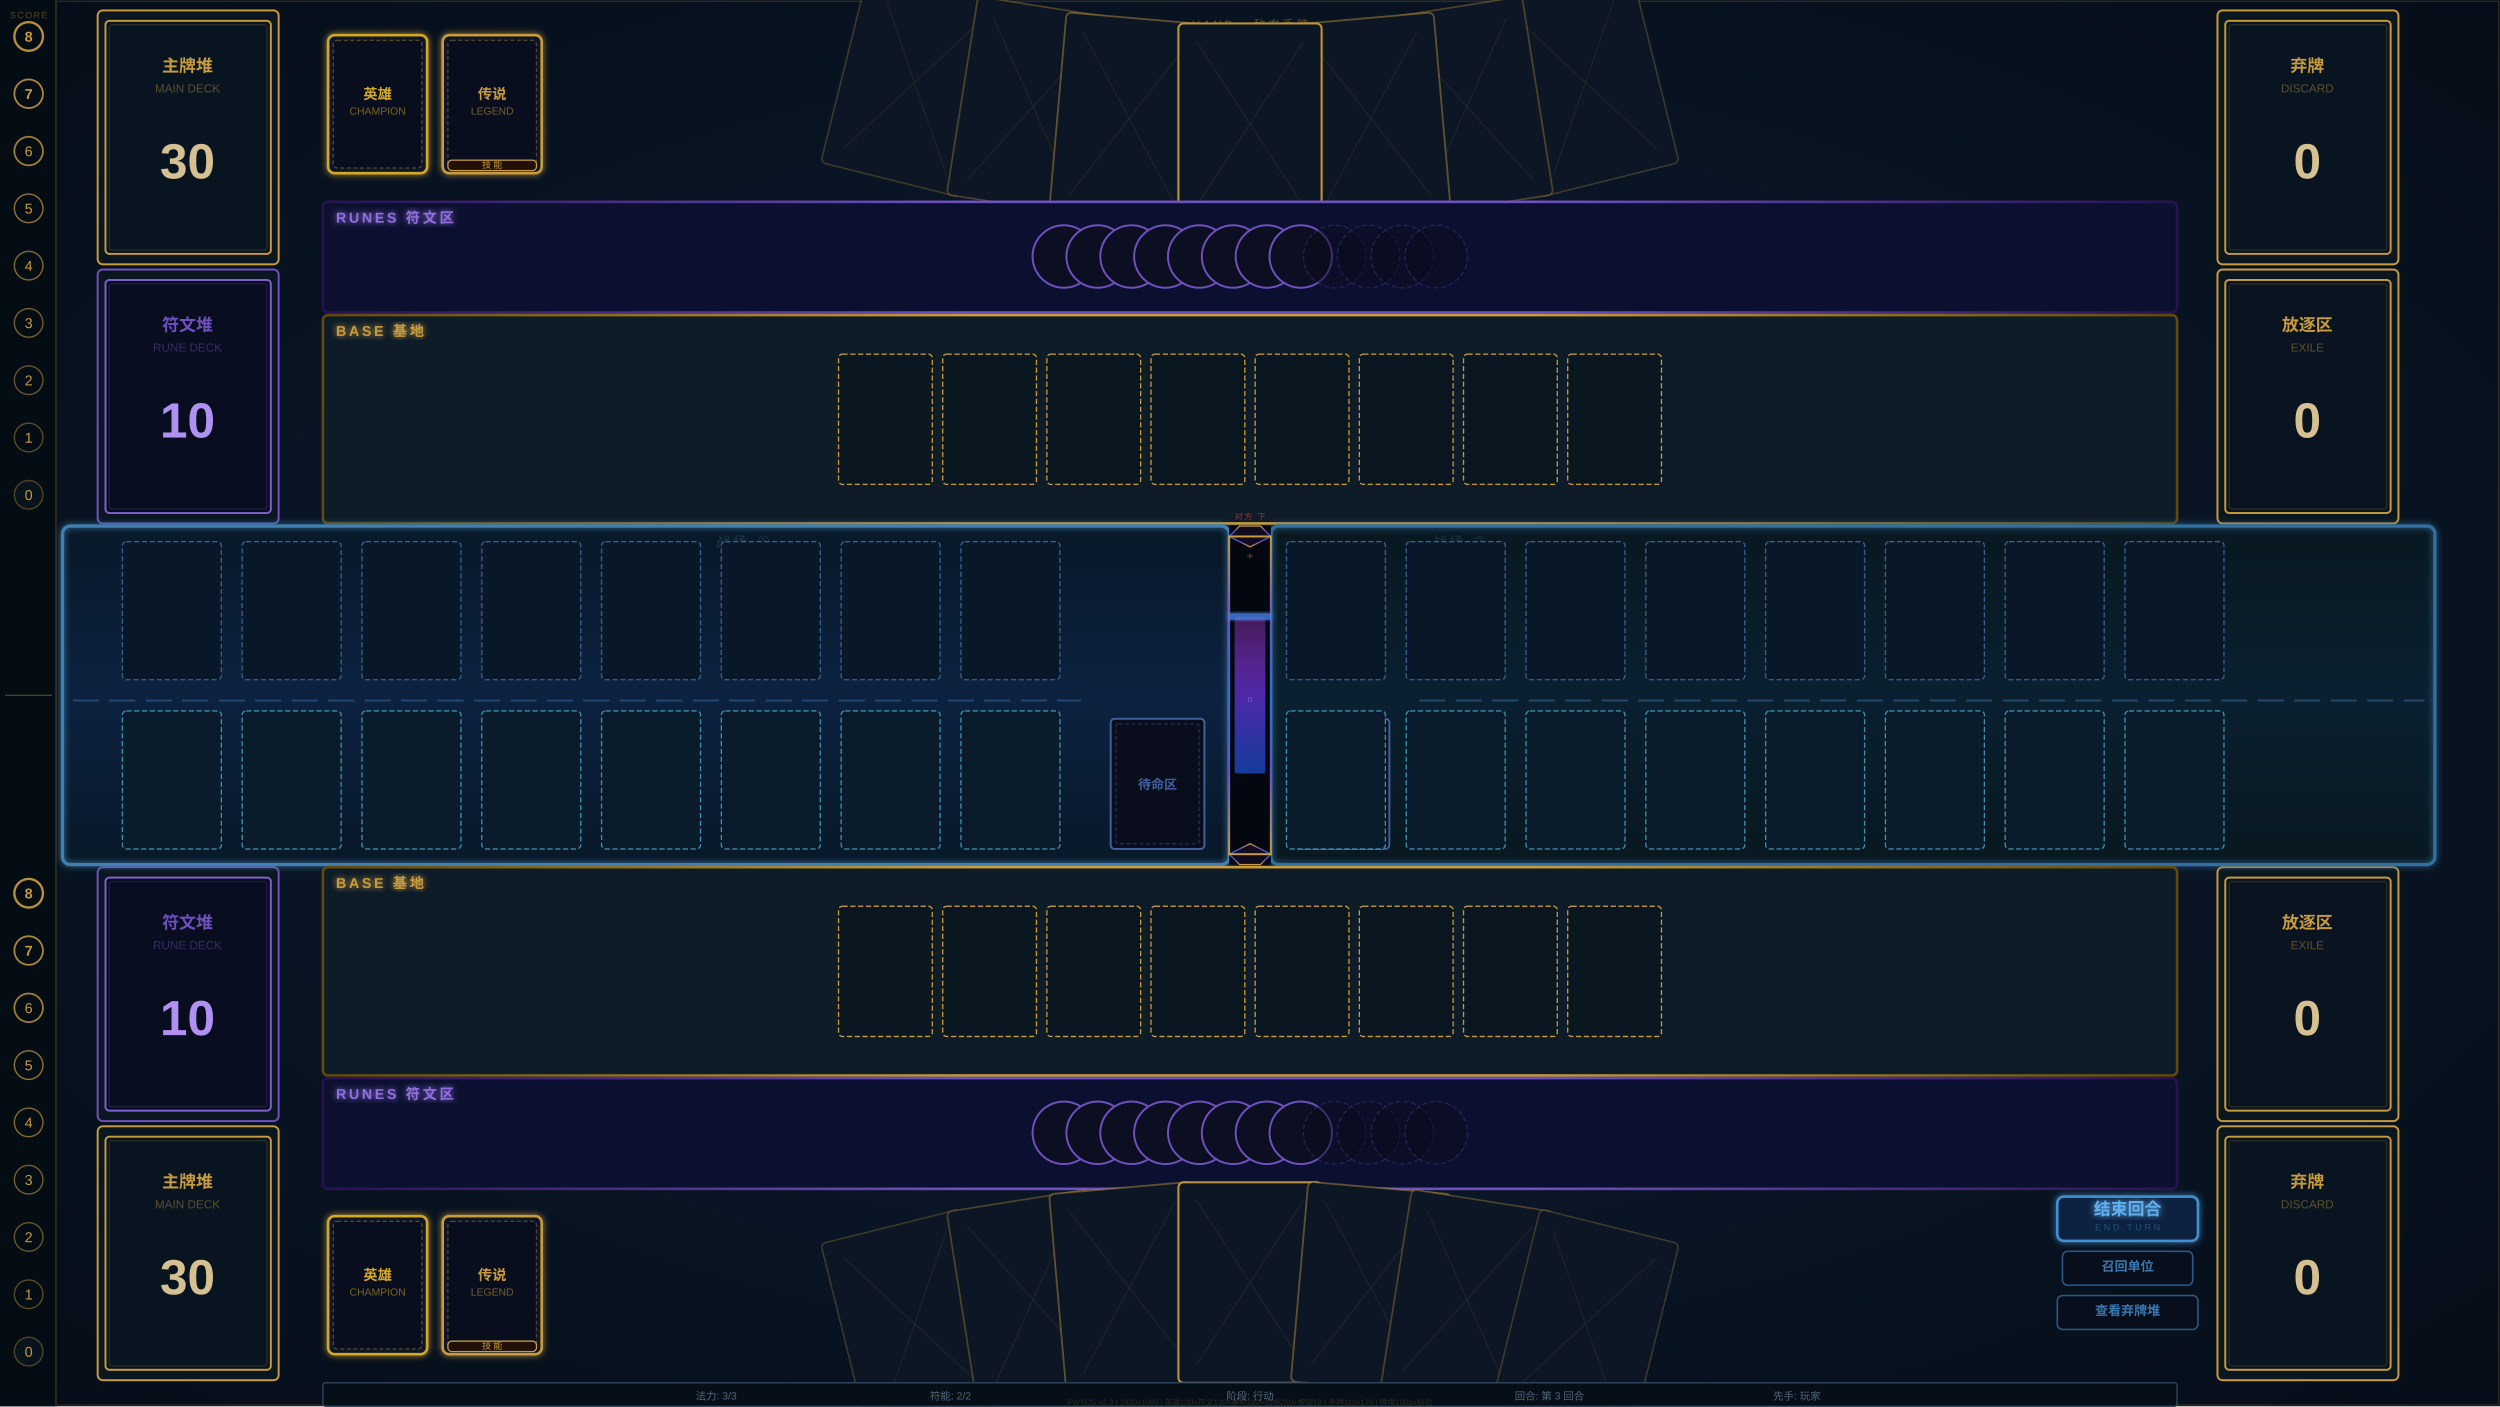
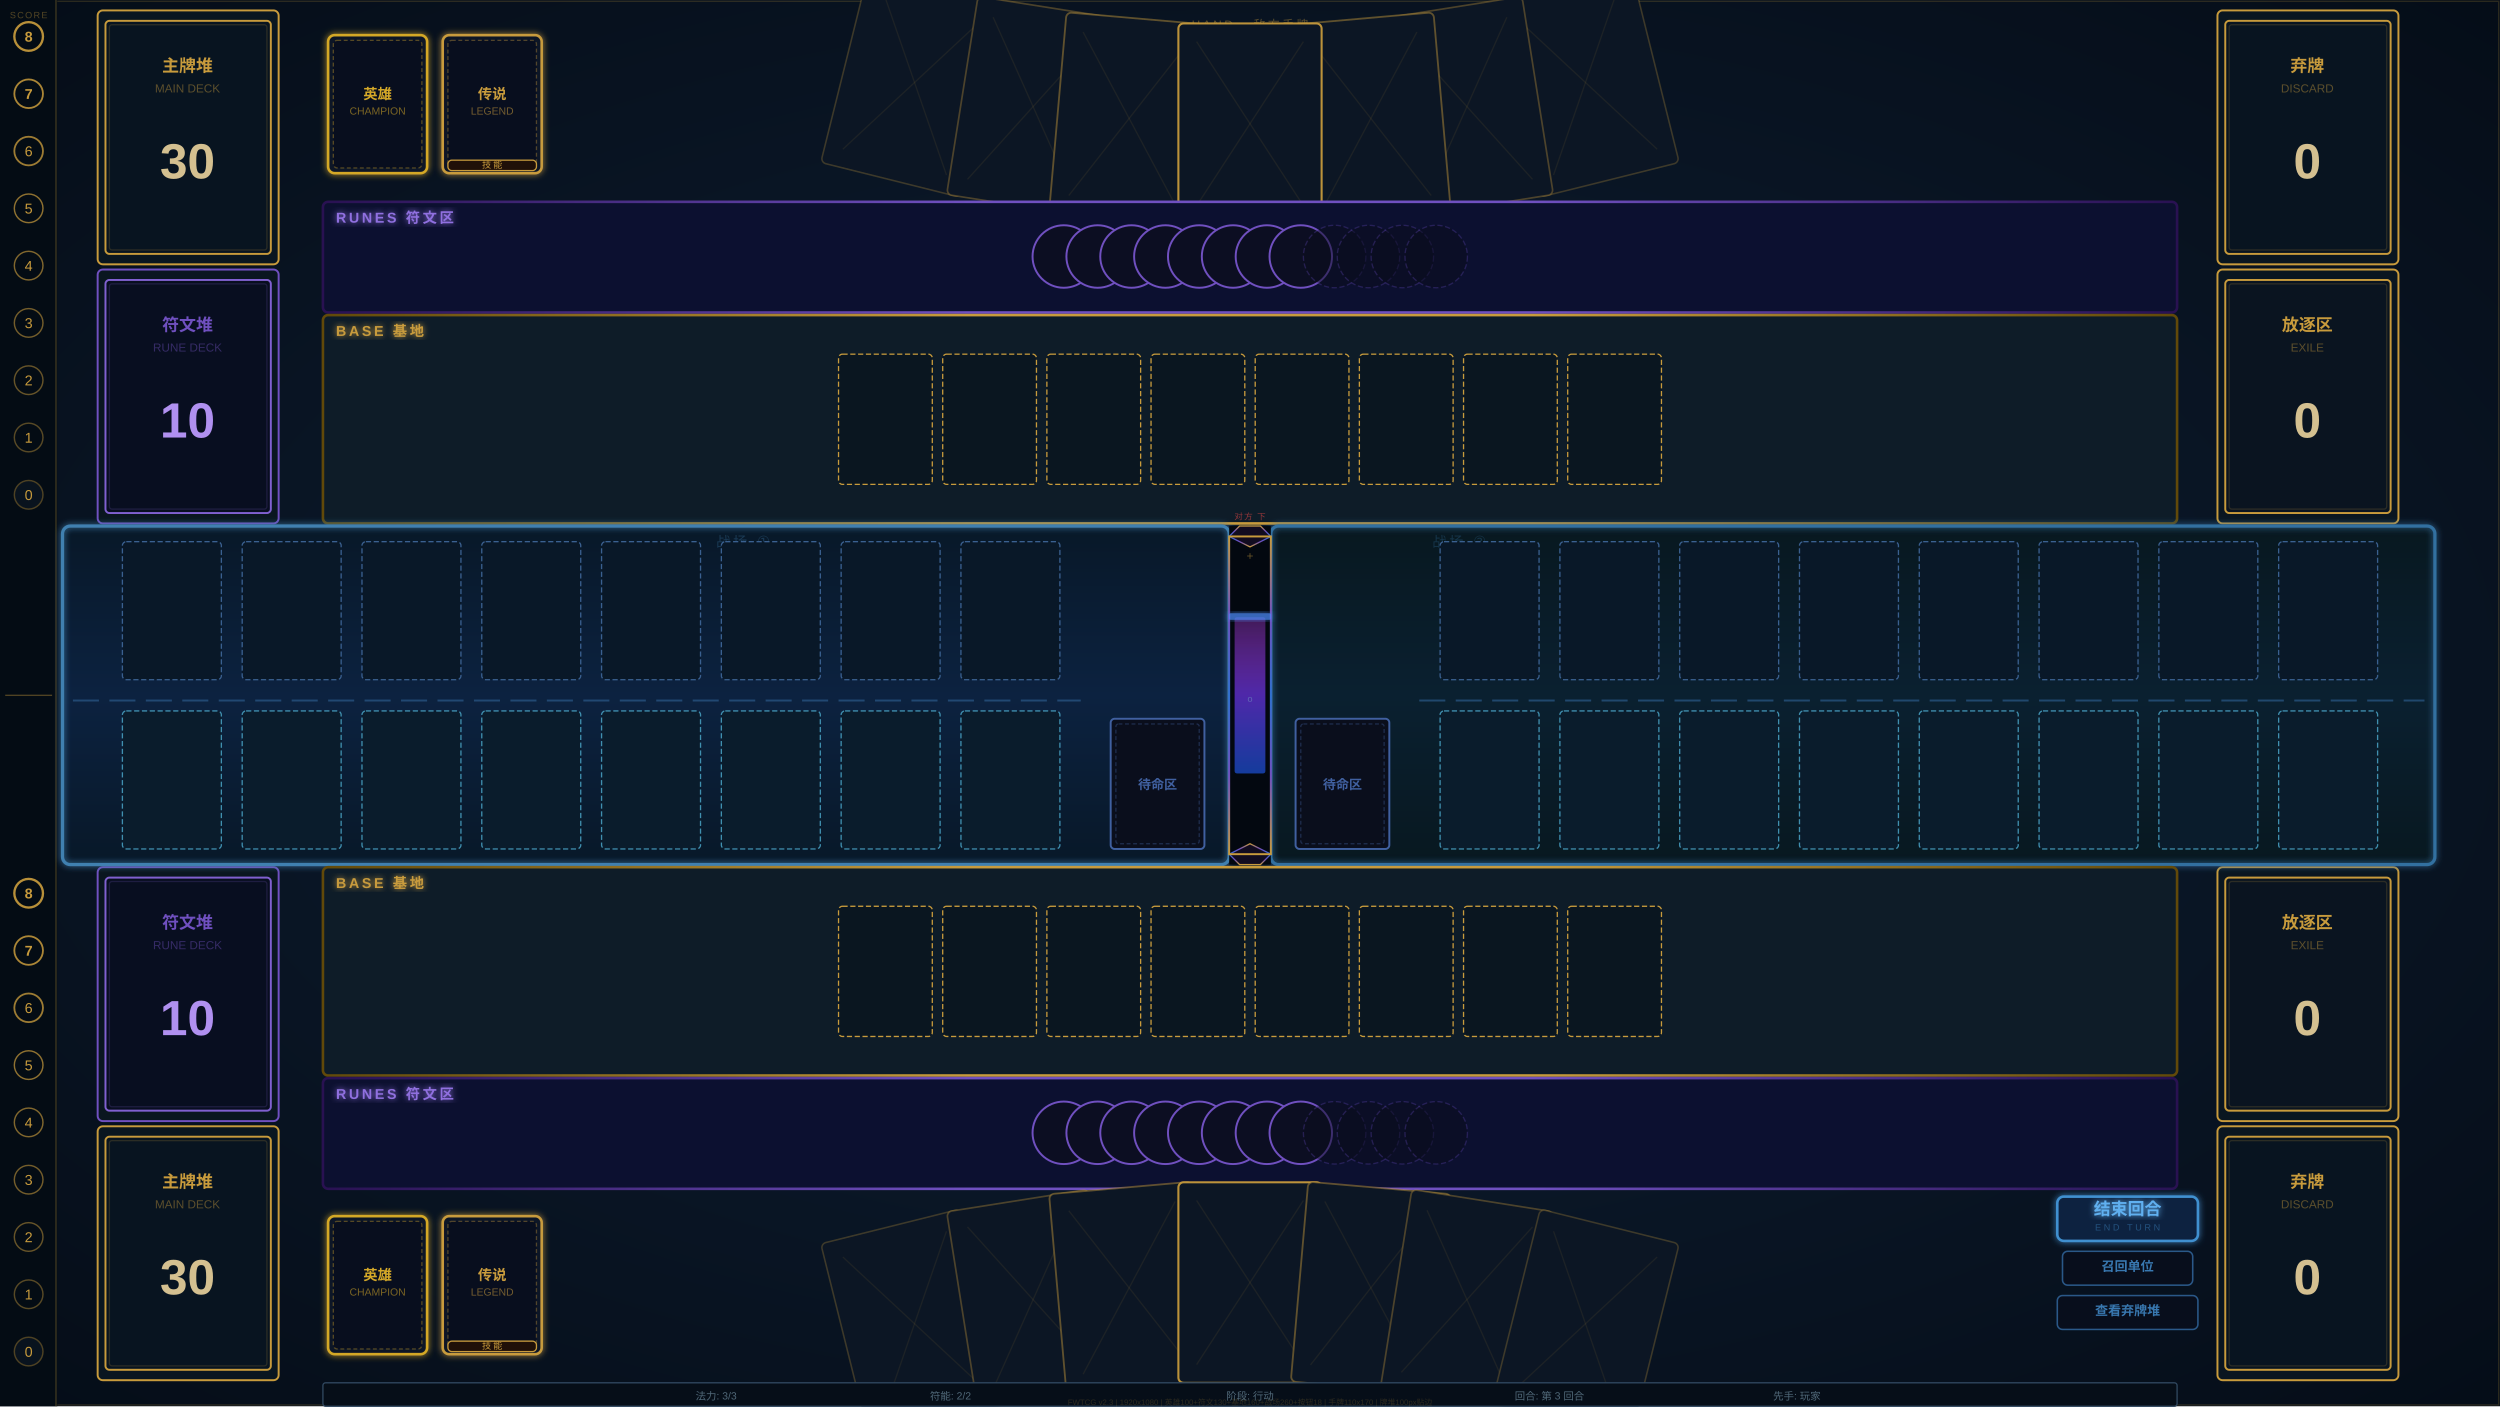
<svg xmlns="http://www.w3.org/2000/svg" width="1920" height="1080" viewBox="0 0 1920 1080">
  <defs>
    <radialGradient id="bg" cx="50%" cy="50%" r="70%">
      <stop offset="0%" stop-color="#0f2035" />
      <stop offset="100%" stop-color="#050d18" />
    </radialGradient>
    <linearGradient id="goldH" x1="0" y1="0" x2="1" y2="0">
      <stop offset="0%" stop-color="#604808" />
      <stop offset="35%" stop-color="#c89b3c" />
      <stop offset="65%" stop-color="#c89b3c" />
      <stop offset="100%" stop-color="#604808" />
    </linearGradient>
    <linearGradient id="purH" x1="0" y1="0" x2="1" y2="0">
      <stop offset="0%" stop-color="#281050" />
      <stop offset="35%" stop-color="#7050c0" />
      <stop offset="65%" stop-color="#7050c0" />
      <stop offset="100%" stop-color="#281050" />
    </linearGradient>
    <linearGradient id="bf0Grad" x1="0" y1="0" x2="0" y2="1">
      <stop offset="0%" stop-color="#081828" />
      <stop offset="50%" stop-color="#0c2240" />
      <stop offset="100%" stop-color="#081828" />
    </linearGradient>
    <linearGradient id="bf1Grad" x1="0" y1="0" x2="0" y2="1">
      <stop offset="0%" stop-color="#081820" />
      <stop offset="50%" stop-color="#0a2030" />
      <stop offset="100%" stop-color="#081820" />
    </linearGradient>
    <filter id="glow" x="-20%" y="-20%" width="140%" height="140%">
      <feGaussianBlur stdDeviation="2.5" result="blur" />
      <feMerge>
        <feMergeNode in="blur" />
        <feMergeNode in="SourceGraphic" />
      </feMerge>
    </filter>
    <filter id="softglow">
      <feGaussianBlur stdDeviation="4" result="blur" />
      <feMerge>
        <feMergeNode in="blur" />
        <feMergeNode in="SourceGraphic" />
      </feMerge>
    </filter>
    <linearGradient id="pillarBorder" x1="0" y1="0" x2="0" y2="1">
      <stop offset="0%" stop-color="#c89b3c" />
      <stop offset="25%" stop-color="#7050c0" />
      <stop offset="50%" stop-color="#3070d0" />
      <stop offset="75%" stop-color="#7050c0" />
      <stop offset="100%" stop-color="#c89b3c" />
    </linearGradient>
    <linearGradient id="pillarFill" x1="0" y1="1" x2="0" y2="0">
      <stop offset="0%" stop-color="#1848c0" />
      <stop offset="50%" stop-color="#6030d0" />
      <stop offset="100%" stop-color="#c040f0" stop-opacity="0.4" />
    </linearGradient>
    <clipPath id="pillarClip">
      <rect x="948" y="404" width="24" height="260" />
    </clipPath>
  </defs>
  <rect width="1920" height="1080" fill="url(#bg)" />
  <g opacity="0.04" transform="translate(960,534)">
    <circle r="240" fill="none" stroke="#4090d0" stroke-width="4" />
    <circle r="170" fill="none" stroke="#4090d0" stroke-width="2" />
    <circle r="90" fill="none" stroke="#4090d0" stroke-width="1" />
    <line x1="-280" y1="0" x2="280" y2="0" stroke="#4090d0" stroke-width="1" />
    <line x1="0" y1="-280" x2="0" y2="280" stroke="#4090d0" stroke-width="1" />
  </g>
  <rect x="1" y="1" width="1918" height="1078" fill="none" stroke="#c89b3c" stroke-width="1" opacity="0.2" />
  <rect x="0" y="0" width="44" height="1080" fill="#040c14" />
  <line x1="43" y1="0" x2="43" y2="1080" stroke="#c89b3c" stroke-width="1" opacity="0.3" />
  <text x="22" y="14" fill="#c89b3c" font-size="7" text-anchor="middle" font-family="Arial" opacity="0.4" letter-spacing="1">SCORE</text>
  <line x1="4" y1="534" x2="40" y2="534" stroke="#c89b3c" stroke-width="1" opacity="0.4" />
  <circle cx="22" cy="28" r="11" fill="none" stroke="#c89b3c" stroke-width="1.8" opacity="0.92" />
  <text x="22" y="32" fill="#c89b3c" font-size="11" text-anchor="middle" font-family="Arial" font-weight="bold">8</text>
  <circle cx="22" cy="72" r="11" fill="none" stroke="#c89b3c" stroke-width="1.4" opacity="0.85" />
  <text x="22" y="76" fill="#c89b3c" font-size="11" text-anchor="middle" font-family="Arial" font-weight="bold">7</text>
  <circle cx="22" cy="116" r="11" fill="none" stroke="#c89b3c" stroke-width="1.4" opacity="0.78" />
  <text x="22" y="120" fill="#c89b3c" font-size="11" text-anchor="middle" font-family="Arial">6</text>
  <circle cx="22" cy="160" r="11" fill="none" stroke="#c89b3c" stroke-width="1.1" opacity="0.71" />
  <text x="22" y="164" fill="#c89b3c" font-size="11" text-anchor="middle" font-family="Arial">5</text>
  <circle cx="22" cy="204" r="11" fill="none" stroke="#c89b3c" stroke-width="1.1" opacity="0.64" />
  <text x="22" y="208" fill="#c89b3c" font-size="11" text-anchor="middle" font-family="Arial">4</text>
  <circle cx="22" cy="248" r="11" fill="none" stroke="#c89b3c" stroke-width="1.1" opacity="0.57" />
  <text x="22" y="252" fill="#c89b3c" font-size="11" text-anchor="middle" font-family="Arial">3</text>
  <circle cx="22" cy="292" r="11" fill="none" stroke="#c89b3c" stroke-width="1.1" opacity="0.50" />
  <text x="22" y="296" fill="#c89b3c" font-size="11" text-anchor="middle" font-family="Arial">2</text>
  <circle cx="22" cy="336" r="11" fill="none" stroke="#c89b3c" stroke-width="1.1" opacity="0.43" />
  <text x="22" y="340" fill="#c89b3c" font-size="11" text-anchor="middle" font-family="Arial">1</text>
  <circle cx="22" cy="380" r="11" fill="#132030" stroke="#c89b3c" stroke-width="1.1" opacity="0.38" />
  <text x="22" y="384" fill="#c89b3c" font-size="11" text-anchor="middle" font-family="Arial">0</text>
  <circle cx="22" cy="686" r="11" fill="none" stroke="#c89b3c" stroke-width="1.8" opacity="0.92" />
  <text x="22" y="690" fill="#c89b3c" font-size="11" text-anchor="middle" font-family="Arial" font-weight="bold">8</text>
  <circle cx="22" cy="730" r="11" fill="none" stroke="#c89b3c" stroke-width="1.4" opacity="0.85" />
  <text x="22" y="734" fill="#c89b3c" font-size="11" text-anchor="middle" font-family="Arial" font-weight="bold">7</text>
  <circle cx="22" cy="774" r="11" fill="none" stroke="#c89b3c" stroke-width="1.4" opacity="0.78" />
  <text x="22" y="778" fill="#c89b3c" font-size="11" text-anchor="middle" font-family="Arial">6</text>
  <circle cx="22" cy="818" r="11" fill="none" stroke="#c89b3c" stroke-width="1.1" opacity="0.71" />
  <text x="22" y="822" fill="#c89b3c" font-size="11" text-anchor="middle" font-family="Arial">5</text>
  <circle cx="22" cy="862" r="11" fill="none" stroke="#c89b3c" stroke-width="1.1" opacity="0.64" />
  <text x="22" y="866" fill="#c89b3c" font-size="11" text-anchor="middle" font-family="Arial">4</text>
  <circle cx="22" cy="906" r="11" fill="none" stroke="#c89b3c" stroke-width="1.1" opacity="0.57" />
  <text x="22" y="910" fill="#c89b3c" font-size="11" text-anchor="middle" font-family="Arial">3</text>
  <circle cx="22" cy="950" r="11" fill="none" stroke="#c89b3c" stroke-width="1.1" opacity="0.50" />
  <text x="22" y="954" fill="#c89b3c" font-size="11" text-anchor="middle" font-family="Arial">2</text>
  <circle cx="22" cy="994" r="11" fill="none" stroke="#c89b3c" stroke-width="1.1" opacity="0.43" />
  <text x="22" y="998" fill="#c89b3c" font-size="11" text-anchor="middle" font-family="Arial">1</text>
  <circle cx="22" cy="1038" r="11" fill="#132030" stroke="#c89b3c" stroke-width="1.1" opacity="0.38" />
  <text x="22" y="1042" fill="#c89b3c" font-size="11" text-anchor="middle" font-family="Arial">0</text>
  <rect x="75" y="8" width="139" height="195" fill="#0a1620" stroke="#c89b3c" stroke-width="1.5" rx="4" />
  <rect x="81" y="16" width="127" height="179" fill="#081420" stroke="#c89b3c" stroke-width="1.5" rx="3" />
  <rect x="84" y="19" width="121" height="173" fill="none" stroke="#c89b3c30" stroke-width="1" rx="2" />
  <text x="144" y="55" fill="#c89b3c" font-size="13" font-family="Arial" font-weight="bold" text-anchor="middle">主牌堆</text>
  <text x="144" y="71" fill="#c89b3c70" font-size="9" font-family="Arial" text-anchor="middle">MAIN DECK</text>
  <text x="144" y="137" fill="#d4c090" font-size="38" font-family="Arial" font-weight="bold" text-anchor="middle">30</text>
  <rect x="75" y="207" width="139" height="195" fill="#0a1620" stroke="#7050c0" stroke-width="1.5" rx="4" />
  <rect x="81" y="215" width="127" height="179" fill="#080e20" stroke="#8060d0" stroke-width="1.5" rx="3" />
  <rect x="84" y="218" width="121" height="173" fill="none" stroke="#8060d030" stroke-width="1" rx="2" />
  <text x="144" y="254" fill="#7050c0" font-size="13" font-family="Arial" font-weight="bold" text-anchor="middle">符文堆</text>
  <text x="144" y="270" fill="#7050c070" font-size="9" font-family="Arial" text-anchor="middle">RUNE DECK</text>
  <text x="144" y="336" fill="#b090f0" font-size="38" font-family="Arial" font-weight="bold" text-anchor="middle">10</text>
  <rect x="75" y="666" width="139" height="195" fill="#0a1620" stroke="#7050c0" stroke-width="1.5" rx="4" />
  <rect x="81" y="674" width="127" height="179" fill="#080e20" stroke="#8060d0" stroke-width="1.5" rx="3" />
  <rect x="84" y="677" width="121" height="173" fill="none" stroke="#8060d030" stroke-width="1" rx="2" />
  <text x="144" y="713" fill="#7050c0" font-size="13" font-family="Arial" font-weight="bold" text-anchor="middle">符文堆</text>
  <text x="144" y="729" fill="#7050c070" font-size="9" font-family="Arial" text-anchor="middle">RUNE DECK</text>
  <text x="144" y="795" fill="#b090f0" font-size="38" font-family="Arial" font-weight="bold" text-anchor="middle">10</text>
  <rect x="75" y="865" width="139" height="195" fill="#0a1620" stroke="#c89b3c" stroke-width="1.5" rx="4" />
  <rect x="81" y="873" width="127" height="179" fill="#081420" stroke="#c89b3c" stroke-width="1.5" rx="3" />
  <rect x="84" y="876" width="121" height="173" fill="none" stroke="#c89b3c30" stroke-width="1" rx="2" />
  <text x="144" y="912" fill="#c89b3c" font-size="13" font-family="Arial" font-weight="bold" text-anchor="middle">主牌堆</text>
  <text x="144" y="928" fill="#c89b3c70" font-size="9" font-family="Arial" text-anchor="middle">MAIN DECK</text>
  <text x="144" y="994" fill="#d4c090" font-size="38" font-family="Arial" font-weight="bold" text-anchor="middle">30</text>
  <rect x="1703" y="8" width="139" height="195" fill="#0a1620" stroke="#c89b3c" stroke-width="1.5" rx="4" />
  <rect x="1709" y="16" width="127" height="179" fill="#081420" stroke="#c89b3c" stroke-width="1.5" rx="3" />
  <rect x="1712" y="19" width="121" height="173" fill="none" stroke="#c89b3c30" stroke-width="1" rx="2" />
  <text x="1772" y="55" fill="#c89b3c" font-size="13" font-family="Arial" font-weight="bold" text-anchor="middle">弃牌</text>
  <text x="1772" y="71" fill="#c89b3c70" font-size="9" font-family="Arial" text-anchor="middle">DISCARD</text>
  <text x="1772" y="137" fill="#d4c090" font-size="38" font-family="Arial" font-weight="bold" text-anchor="middle">0</text>
  <rect x="1703" y="207" width="139" height="195" fill="#0a1620" stroke="#c89b3c" stroke-width="1.5" rx="4" />
  <rect x="1709" y="215" width="127" height="179" fill="#0a1420" stroke="#c89b3c" stroke-width="1.5" rx="3" />
  <rect x="1712" y="218" width="121" height="173" fill="none" stroke="#c89b3c30" stroke-width="1" rx="2" />
  <text x="1772" y="254" fill="#c89b3c" font-size="13" font-family="Arial" font-weight="bold" text-anchor="middle">放逐区</text>
  <text x="1772" y="270" fill="#c89b3c70" font-size="9" font-family="Arial" text-anchor="middle">EXILE</text>
  <text x="1772" y="336" fill="#d4c090" font-size="38" font-family="Arial" font-weight="bold" text-anchor="middle">0</text>
  <rect x="1703" y="666" width="139" height="195" fill="#0a1620" stroke="#c89b3c" stroke-width="1.5" rx="4" />
  <rect x="1709" y="674" width="127" height="179" fill="#0a1420" stroke="#c89b3c" stroke-width="1.5" rx="3" />
  <rect x="1712" y="677" width="121" height="173" fill="none" stroke="#c89b3c30" stroke-width="1" rx="2" />
  <text x="1772" y="713" fill="#c89b3c" font-size="13" font-family="Arial" font-weight="bold" text-anchor="middle">放逐区</text>
  <text x="1772" y="729" fill="#c89b3c70" font-size="9" font-family="Arial" text-anchor="middle">EXILE</text>
  <text x="1772" y="795" fill="#d4c090" font-size="38" font-family="Arial" font-weight="bold" text-anchor="middle">0</text>
  <rect x="1703" y="865" width="139" height="195" fill="#0a1620" stroke="#c89b3c" stroke-width="1.5" rx="4" />
  <rect x="1709" y="873" width="127" height="179" fill="#081420" stroke="#c89b3c" stroke-width="1.5" rx="3" />
  <rect x="1712" y="876" width="121" height="173" fill="none" stroke="#c89b3c30" stroke-width="1" rx="2" />
  <text x="1772" y="912" fill="#c89b3c" font-size="13" font-family="Arial" font-weight="bold" text-anchor="middle">弃牌</text>
  <text x="1772" y="928" fill="#c89b3c70" font-size="9" font-family="Arial" text-anchor="middle">DISCARD</text>
  <text x="1772" y="994" fill="#d4c090" font-size="38" font-family="Arial" font-weight="bold" text-anchor="middle">0</text>
  <rect x="252" y="27" width="76" height="106" fill="#101828" stroke="#d4a828" stroke-width="2" rx="5" filter="url(#glow)" />
  <rect x="256" y="31" width="68" height="98" fill="#080e1e" stroke="#d4a82860" stroke-width="1" rx="3" stroke-dasharray="3,2" />
  <text x="290" y="76" fill="#d4a828" font-size="11" font-family="Arial" font-weight="bold" text-anchor="middle">英雄</text>
  <text x="290" y="88" fill="#d4a82890" font-size="8" font-family="Arial" text-anchor="middle">CHAMPION</text>
  <rect x="340" y="27" width="76" height="106" fill="#101828" stroke="#c89b3c" stroke-width="2" rx="5" filter="url(#glow)" />
  <rect x="344" y="31" width="68" height="98" fill="#080e1e" stroke="#c89b3c60" stroke-width="1" rx="3" stroke-dasharray="3,2" />
  <text x="378" y="76" fill="#c89b3c" font-size="11" font-family="Arial" font-weight="bold" text-anchor="middle">传说</text>
  <text x="378" y="88" fill="#c89b3c90" font-size="8" font-family="Arial" text-anchor="middle">LEGEND</text>
  <rect x="344" y="123" width="68" height="8" fill="#201008" stroke="#c89b3c" stroke-width="1" rx="3" />
  <text x="378" y="129" fill="#c89b3c" font-size="7" text-anchor="middle" font-family="Arial">技 能</text>
  <text x="960" y="22" fill="#c89b3c" font-size="9" text-anchor="middle" font-family="Arial" opacity="0.45" letter-spacing="2">HAND · 敌方手牌</text>
  <g transform="rotate(14, 960, -970)">
    <rect x="905" y="18" width="110" height="154" fill="#0c1624" stroke="#c89b3c45" stroke-width="1.2" rx="4" />
    <line x1="919" y1="32" x2="1001" y2="158" stroke="#c89b3c18" stroke-width="1" />
    <line x1="1001" y1="32" x2="919" y2="158" stroke="#c89b3c18" stroke-width="1" />
  </g>
  <g transform="rotate(-14, 960, -970)">
    <rect x="905" y="18" width="110" height="154" fill="#0c1624" stroke="#c89b3c45" stroke-width="1.2" rx="4" />
    <line x1="919" y1="32" x2="1001" y2="158" stroke="#c89b3c18" stroke-width="1" />
    <line x1="1001" y1="32" x2="919" y2="158" stroke="#c89b3c18" stroke-width="1" />
  </g>
  <g transform="rotate(9, 960, -970)">
    <rect x="905" y="18" width="110" height="154" fill="#0c1624" stroke="#c89b3c58" stroke-width="1.3" rx="4" />
    <line x1="919" y1="32" x2="1001" y2="158" stroke="#c89b3c18" stroke-width="1" />
    <line x1="1001" y1="32" x2="919" y2="158" stroke="#c89b3c18" stroke-width="1" />
  </g>
  <g transform="rotate(-9, 960, -970)">
    <rect x="905" y="18" width="110" height="154" fill="#0c1624" stroke="#c89b3c58" stroke-width="1.3" rx="4" />
    <line x1="919" y1="32" x2="1001" y2="158" stroke="#c89b3c18" stroke-width="1" />
    <line x1="1001" y1="32" x2="919" y2="158" stroke="#c89b3c18" stroke-width="1" />
  </g>
  <g transform="rotate(5, 960, -970)">
    <rect x="905" y="18" width="110" height="154" fill="#0c1624" stroke="#c89b3c72" stroke-width="1.4" rx="4" />
    <line x1="919" y1="32" x2="1001" y2="158" stroke="#c89b3c18" stroke-width="1" />
    <line x1="1001" y1="32" x2="919" y2="158" stroke="#c89b3c18" stroke-width="1" />
  </g>
  <g transform="rotate(-5, 960, -970)">
    <rect x="905" y="18" width="110" height="154" fill="#0c1624" stroke="#c89b3c72" stroke-width="1.4" rx="4" />
    <line x1="919" y1="32" x2="1001" y2="158" stroke="#c89b3c18" stroke-width="1" />
    <line x1="1001" y1="32" x2="919" y2="158" stroke="#c89b3c18" stroke-width="1" />
  </g>
  <g transform="rotate(0, 960, -970)">
    <rect x="905" y="18" width="110" height="154" fill="#0c1624" stroke="#c89b3cee" stroke-width="1.6" rx="4" />
    <line x1="919" y1="32" x2="1001" y2="158" stroke="#c89b3c18" stroke-width="1" />
    <line x1="1001" y1="32" x2="919" y2="158" stroke="#c89b3c18" stroke-width="1" />
  </g>
  <rect x="248" y="155" width="1424" height="85" fill="#0c1030" rx="4" />
  <rect x="248" y="155" width="1424" height="85" fill="none" stroke="url(#purH)" stroke-width="2" rx="4" />
  <text x="258" y="171" fill="#9070e0" font-size="11" font-family="Arial" font-weight="bold" letter-spacing="2" filter="url(#glow)">RUNES  符文区</text>
  <circle cx="817" cy="197" r="24" fill="#0c0e22" stroke="#7050c0" stroke-width="1.5" />
  <circle cx="843" cy="197" r="24" fill="#0c0e22" stroke="#7050c0" stroke-width="1.5" />
  <circle cx="869" cy="197" r="24" fill="#0c0e22" stroke="#7050c0" stroke-width="1.5" />
  <circle cx="895" cy="197" r="24" fill="#0c0e22" stroke="#7050c0" stroke-width="1.5" />
  <circle cx="921" cy="197" r="24" fill="#0c0e22" stroke="#7050c0" stroke-width="1.5" />
  <circle cx="947" cy="197" r="24" fill="#0c0e22" stroke="#7050c0" stroke-width="1.5" />
  <circle cx="973" cy="197" r="24" fill="#0c0e22" stroke="#7050c0" stroke-width="1.5" />
  <circle cx="999" cy="197" r="24" fill="#0c0e22" stroke="#7050c0" stroke-width="1.5" />
  <circle cx="1025" cy="197" r="24" fill="#0a0c1c" stroke="#403080" stroke-width="1" stroke-dasharray="4,2" opacity="0.5" />
  <circle cx="1051" cy="197" r="24" fill="#0a0c1c" stroke="#403080" stroke-width="1" stroke-dasharray="4,2" opacity="0.5" />
  <circle cx="1077" cy="197" r="24" fill="#0a0c1c" stroke="#403080" stroke-width="1" stroke-dasharray="4,2" opacity="0.5" />
  <circle cx="1103" cy="197" r="24" fill="#0a0c1c" stroke="#403080" stroke-width="1" stroke-dasharray="4,2" opacity="0.5" />
  <rect x="248" y="242" width="1424" height="160" fill="#0e1c28" rx="4" />
  <rect x="248" y="242" width="1424" height="160" fill="none" stroke="url(#goldH)" stroke-width="2" rx="4" />
  <text x="258" y="258" fill="#c89b3c" font-size="11" font-family="Arial" font-weight="bold" letter-spacing="2" filter="url(#glow)">BASE  基地</text>
  <rect x="644" y="272" width="72" height="100" fill="#0a1620" stroke="#c89b3c" stroke-width="1" rx="3" stroke-dasharray="4,2" />
  <rect x="724" y="272" width="72" height="100" fill="#0a1620" stroke="#c89b3c" stroke-width="1" rx="3" stroke-dasharray="4,2" />
  <rect x="804" y="272" width="72" height="100" fill="#0a1620" stroke="#c89b3c" stroke-width="1" rx="3" stroke-dasharray="4,2" />
  <rect x="884" y="272" width="72" height="100" fill="#0a1620" stroke="#c89b3c" stroke-width="1" rx="3" stroke-dasharray="4,2" />
  <rect x="964" y="272" width="72" height="100" fill="#0a1620" stroke="#c89b3c" stroke-width="1" rx="3" stroke-dasharray="4,2" />
  <rect x="1044" y="272" width="72" height="100" fill="#0a1620" stroke="#c89b3c" stroke-width="1" rx="3" stroke-dasharray="4,2" />
  <rect x="1124" y="272" width="72" height="100" fill="#0a1620" stroke="#c89b3c" stroke-width="1" rx="3" stroke-dasharray="4,2" />
  <rect x="1204" y="272" width="72" height="100" fill="#0a1620" stroke="#c89b3c" stroke-width="1" rx="3" stroke-dasharray="4,2" />
  <rect x="48" y="404" width="896" height="260" fill="url(#bf0Grad)" rx="6" />
  <rect x="48" y="404" width="896" height="260" fill="none" stroke="#4080b0" stroke-width="2.5" rx="6" filter="url(#glow)" />
  <rect x="976" y="404" width="894" height="260" fill="url(#bf1Grad)" rx="6" />
  <rect x="976" y="404" width="894" height="260" fill="none" stroke="#3070a0" stroke-width="2.5" rx="6" filter="url(#glow)" />
  <text x="550" y="420" fill="#4080b050" font-size="11" font-family="Arial" letter-spacing="2">战场 ①</text>
  <text x="1100" y="420" fill="#3070a050" font-size="11" font-family="Arial" letter-spacing="2">战场 ②</text>
  <rect x="853" y="552" width="72" height="100" fill="#0a0e1c" stroke="#4060a0" stroke-width="1.5" rx="3" />
  <rect x="857" y="556" width="64" height="92" fill="none" stroke="#4060a060" stroke-width="1" rx="2" stroke-dasharray="3,2" />
  <text x="889" y="606" fill="#4060a0" font-size="10" text-anchor="middle" font-family="Arial" font-weight="bold">待命区</text>
  <rect x="995" y="552" width="72" height="100" fill="#0a0e1c" stroke="#4060a0" stroke-width="1.5" rx="3" />
  <rect x="999" y="556" width="64" height="92" fill="none" stroke="#4060a060" stroke-width="1" rx="2" stroke-dasharray="3,2" />
  <text x="1031" y="606" fill="#4060a0" font-size="10" text-anchor="middle" font-family="Arial" font-weight="bold">待命区</text>
  <line x1="56" y1="538" x2="830" y2="538" stroke="#2a5888" stroke-width="1.5" stroke-dasharray="20,8" opacity="0.7" />
  <line x1="1090" y1="538" x2="1862" y2="538" stroke="#2a5888" stroke-width="1.5" stroke-dasharray="20,8" opacity="0.7" />
  <rect x="94" y="416" width="76" height="106" fill="#091828" stroke="#3a6090" stroke-width="1" rx="3" stroke-dasharray="4,2" />
  <rect x="94" y="546" width="76" height="106" fill="#0a1c2c" stroke="#4090b0" stroke-width="1" rx="3" stroke-dasharray="4,2" />
  <rect x="186" y="416" width="76" height="106" fill="#091828" stroke="#3a6090" stroke-width="1" rx="3" stroke-dasharray="4,2" />
  <rect x="186" y="546" width="76" height="106" fill="#0a1c2c" stroke="#4090b0" stroke-width="1" rx="3" stroke-dasharray="4,2" />
  <rect x="278" y="416" width="76" height="106" fill="#091828" stroke="#3a6090" stroke-width="1" rx="3" stroke-dasharray="4,2" />
  <rect x="278" y="546" width="76" height="106" fill="#0a1c2c" stroke="#4090b0" stroke-width="1" rx="3" stroke-dasharray="4,2" />
  <rect x="370" y="416" width="76" height="106" fill="#091828" stroke="#3a6090" stroke-width="1" rx="3" stroke-dasharray="4,2" />
  <rect x="370" y="546" width="76" height="106" fill="#0a1c2c" stroke="#4090b0" stroke-width="1" rx="3" stroke-dasharray="4,2" />
  <rect x="462" y="416" width="76" height="106" fill="#091828" stroke="#3a6090" stroke-width="1" rx="3" stroke-dasharray="4,2" />
  <rect x="462" y="546" width="76" height="106" fill="#0a1c2c" stroke="#4090b0" stroke-width="1" rx="3" stroke-dasharray="4,2" />
  <rect x="554" y="416" width="76" height="106" fill="#091828" stroke="#3a6090" stroke-width="1" rx="3" stroke-dasharray="4,2" />
  <rect x="554" y="546" width="76" height="106" fill="#0a1c2c" stroke="#4090b0" stroke-width="1" rx="3" stroke-dasharray="4,2" />
  <rect x="646" y="416" width="76" height="106" fill="#091828" stroke="#3a6090" stroke-width="1" rx="3" stroke-dasharray="4,2" />
  <rect x="646" y="546" width="76" height="106" fill="#0a1c2c" stroke="#4090b0" stroke-width="1" rx="3" stroke-dasharray="4,2" />
  <rect x="738" y="416" width="76" height="106" fill="#091828" stroke="#3a6090" stroke-width="1" rx="3" stroke-dasharray="4,2" />
  <rect x="738" y="546" width="76" height="106" fill="#0a1c2c" stroke="#4090b0" stroke-width="1" rx="3" stroke-dasharray="4,2" />
-   <rect x="988" y="416" width="76" height="106" fill="#091828" stroke="#3a6090" stroke-width="1" rx="3" stroke-dasharray="4,2" />
-   <rect x="988" y="546" width="76" height="106" fill="#0a1c2c" stroke="#4090b0" stroke-width="1" rx="3" stroke-dasharray="4,2" />
-   <rect x="1080" y="416" width="76" height="106" fill="#091828" stroke="#3a6090" stroke-width="1" rx="3" stroke-dasharray="4,2" />
-   <rect x="1080" y="546" width="76" height="106" fill="#0a1c2c" stroke="#4090b0" stroke-width="1" rx="3" stroke-dasharray="4,2" />
-   <rect x="1172" y="416" width="76" height="106" fill="#091828" stroke="#3a6090" stroke-width="1" rx="3" stroke-dasharray="4,2" />
-   <rect x="1172" y="546" width="76" height="106" fill="#0a1c2c" stroke="#4090b0" stroke-width="1" rx="3" stroke-dasharray="4,2" />
-   <rect x="1264" y="416" width="76" height="106" fill="#091828" stroke="#3a6090" stroke-width="1" rx="3" stroke-dasharray="4,2" />
-   <rect x="1264" y="546" width="76" height="106" fill="#0a1c2c" stroke="#4090b0" stroke-width="1" rx="3" stroke-dasharray="4,2" />
-   <rect x="1356" y="416" width="76" height="106" fill="#091828" stroke="#3a6090" stroke-width="1" rx="3" stroke-dasharray="4,2" />
-   <rect x="1356" y="546" width="76" height="106" fill="#0a1c2c" stroke="#4090b0" stroke-width="1" rx="3" stroke-dasharray="4,2" />
-   <rect x="1448" y="416" width="76" height="106" fill="#091828" stroke="#3a6090" stroke-width="1" rx="3" stroke-dasharray="4,2" />
-   <rect x="1448" y="546" width="76" height="106" fill="#0a1c2c" stroke="#4090b0" stroke-width="1" rx="3" stroke-dasharray="4,2" />
-   <rect x="1540" y="416" width="76" height="106" fill="#091828" stroke="#3a6090" stroke-width="1" rx="3" stroke-dasharray="4,2" />
-   <rect x="1540" y="546" width="76" height="106" fill="#0a1c2c" stroke="#4090b0" stroke-width="1" rx="3" stroke-dasharray="4,2" />
-   <rect x="1632" y="416" width="76" height="106" fill="#091828" stroke="#3a6090" stroke-width="1" rx="3" stroke-dasharray="4,2" />
-   <rect x="1632" y="546" width="76" height="106" fill="#0a1c2c" stroke="#4090b0" stroke-width="1" rx="3" stroke-dasharray="4,2" />
+   <rect x="1106" y="416" width="76" height="106" fill="#091828" stroke="#3a6090" stroke-width="1" rx="3" stroke-dasharray="4,2" />
+   <rect x="1106" y="546" width="76" height="106" fill="#0a1c2c" stroke="#4090b0" stroke-width="1" rx="3" stroke-dasharray="4,2" />
+   <rect x="1198" y="416" width="76" height="106" fill="#091828" stroke="#3a6090" stroke-width="1" rx="3" stroke-dasharray="4,2" />
+   <rect x="1198" y="546" width="76" height="106" fill="#0a1c2c" stroke="#4090b0" stroke-width="1" rx="3" stroke-dasharray="4,2" />
+   <rect x="1290" y="416" width="76" height="106" fill="#091828" stroke="#3a6090" stroke-width="1" rx="3" stroke-dasharray="4,2" />
+   <rect x="1290" y="546" width="76" height="106" fill="#0a1c2c" stroke="#4090b0" stroke-width="1" rx="3" stroke-dasharray="4,2" />
+   <rect x="1382" y="416" width="76" height="106" fill="#091828" stroke="#3a6090" stroke-width="1" rx="3" stroke-dasharray="4,2" />
+   <rect x="1382" y="546" width="76" height="106" fill="#0a1c2c" stroke="#4090b0" stroke-width="1" rx="3" stroke-dasharray="4,2" />
+   <rect x="1474" y="416" width="76" height="106" fill="#091828" stroke="#3a6090" stroke-width="1" rx="3" stroke-dasharray="4,2" />
+   <rect x="1474" y="546" width="76" height="106" fill="#0a1c2c" stroke="#4090b0" stroke-width="1" rx="3" stroke-dasharray="4,2" />
+   <rect x="1566" y="416" width="76" height="106" fill="#091828" stroke="#3a6090" stroke-width="1" rx="3" stroke-dasharray="4,2" />
+   <rect x="1566" y="546" width="76" height="106" fill="#0a1c2c" stroke="#4090b0" stroke-width="1" rx="3" stroke-dasharray="4,2" />
+   <rect x="1658" y="416" width="76" height="106" fill="#091828" stroke="#3a6090" stroke-width="1" rx="3" stroke-dasharray="4,2" />
+   <rect x="1658" y="546" width="76" height="106" fill="#0a1c2c" stroke="#4090b0" stroke-width="1" rx="3" stroke-dasharray="4,2" />
+   <rect x="1750" y="416" width="76" height="106" fill="#091828" stroke="#3a6090" stroke-width="1" rx="3" stroke-dasharray="4,2" />
+   <rect x="1750" y="546" width="76" height="106" fill="#0a1c2c" stroke="#4090b0" stroke-width="1" rx="3" stroke-dasharray="4,2" />
  <rect x="944" y="404" width="32" height="260" fill="#030810" />
  <polygon points="952,404 968,404 976,412 960,420 944,412" fill="#120c20" stroke="url(#pillarBorder)" stroke-width="1" />
  <polygon points="952,664 968,664 976,656 960,648 944,656" fill="#120c20" stroke="url(#pillarBorder)" stroke-width="1" />
  <rect x="944" y="412" width="32" height="244" fill="none" stroke="url(#pillarBorder)" stroke-width="1.5" />
  <rect x="948" y="474" width="24" height="120" fill="url(#pillarFill)" clip-path="url(#pillarClip)" opacity="0.8" rx="2" />
  <rect x="944" y="471" width="32" height="5" fill="#5090ff" opacity="0.7" rx="1" filter="url(#glow)" />
  <text x="960" y="430" fill="#c89b3c" font-size="9" text-anchor="middle" font-family="Arial" opacity="0.5">+</text>
  <text x="960" y="539" fill="#7090c0" font-size="7" text-anchor="middle" font-family="Arial" opacity="0.6">o</text>
  <text x="960" y="399" fill="#c84040" font-size="6.5" text-anchor="middle" font-family="Arial" opacity="0.7" letter-spacing="1">对方 下</text>
  <text x="960" y="674" fill="#40c070" font-size="6.5" text-anchor="middle" font-family="Arial" opacity="0.7" letter-spacing="1">我方 上</text>
  <rect x="248" y="666" width="1424" height="160" fill="#0e1c28" rx="4" />
  <rect x="248" y="666" width="1424" height="160" fill="none" stroke="url(#goldH)" stroke-width="2" rx="4" />
  <text x="258" y="682" fill="#c89b3c" font-size="11" font-family="Arial" font-weight="bold" letter-spacing="2" filter="url(#glow)">BASE  基地</text>
  <rect x="644" y="696" width="72" height="100" fill="#0a1620" stroke="#c89b3c" stroke-width="1" rx="3" stroke-dasharray="4,2" />
  <rect x="724" y="696" width="72" height="100" fill="#0a1620" stroke="#c89b3c" stroke-width="1" rx="3" stroke-dasharray="4,2" />
  <rect x="804" y="696" width="72" height="100" fill="#0a1620" stroke="#c89b3c" stroke-width="1" rx="3" stroke-dasharray="4,2" />
  <rect x="884" y="696" width="72" height="100" fill="#0a1620" stroke="#c89b3c" stroke-width="1" rx="3" stroke-dasharray="4,2" />
  <rect x="964" y="696" width="72" height="100" fill="#0a1620" stroke="#c89b3c" stroke-width="1" rx="3" stroke-dasharray="4,2" />
  <rect x="1044" y="696" width="72" height="100" fill="#0a1620" stroke="#c89b3c" stroke-width="1" rx="3" stroke-dasharray="4,2" />
  <rect x="1124" y="696" width="72" height="100" fill="#0a1620" stroke="#c89b3c" stroke-width="1" rx="3" stroke-dasharray="4,2" />
  <rect x="1204" y="696" width="72" height="100" fill="#0a1620" stroke="#c89b3c" stroke-width="1" rx="3" stroke-dasharray="4,2" />
  <rect x="248" y="828" width="1424" height="85" fill="#0c1030" rx="4" />
  <rect x="248" y="828" width="1424" height="85" fill="none" stroke="url(#purH)" stroke-width="2" rx="4" />
  <text x="258" y="844" fill="#9070e0" font-size="11" font-family="Arial" font-weight="bold" letter-spacing="2" filter="url(#glow)">RUNES  符文区</text>
  <circle cx="817" cy="870" r="24" fill="#0c0e22" stroke="#7050c0" stroke-width="1.5" />
  <circle cx="843" cy="870" r="24" fill="#0c0e22" stroke="#7050c0" stroke-width="1.5" />
  <circle cx="869" cy="870" r="24" fill="#0c0e22" stroke="#7050c0" stroke-width="1.5" />
  <circle cx="895" cy="870" r="24" fill="#0c0e22" stroke="#7050c0" stroke-width="1.5" />
  <circle cx="921" cy="870" r="24" fill="#0c0e22" stroke="#7050c0" stroke-width="1.5" />
  <circle cx="947" cy="870" r="24" fill="#0c0e22" stroke="#7050c0" stroke-width="1.5" />
  <circle cx="973" cy="870" r="24" fill="#0c0e22" stroke="#7050c0" stroke-width="1.5" />
  <circle cx="999" cy="870" r="24" fill="#0c0e22" stroke="#7050c0" stroke-width="1.5" />
  <circle cx="1025" cy="870" r="24" fill="#0a0c1c" stroke="#403080" stroke-width="1" stroke-dasharray="4,2" opacity="0.5" />
  <circle cx="1051" cy="870" r="24" fill="#0a0c1c" stroke="#403080" stroke-width="1" stroke-dasharray="4,2" opacity="0.5" />
  <circle cx="1077" cy="870" r="24" fill="#0a0c1c" stroke="#403080" stroke-width="1" stroke-dasharray="4,2" opacity="0.5" />
  <circle cx="1103" cy="870" r="24" fill="#0a0c1c" stroke="#403080" stroke-width="1" stroke-dasharray="4,2" opacity="0.5" />
  <rect x="252" y="934" width="76" height="106" fill="#101828" stroke="#d4a828" stroke-width="2" rx="5" filter="url(#glow)" />
  <rect x="256" y="938" width="68" height="98" fill="#080e1e" stroke="#d4a82860" stroke-width="1" rx="3" stroke-dasharray="3,2" />
  <text x="290" y="983" fill="#d4a828" font-size="11" font-family="Arial" font-weight="bold" text-anchor="middle">英雄</text>
  <text x="290" y="995" fill="#d4a82890" font-size="8" font-family="Arial" text-anchor="middle">CHAMPION</text>
  <rect x="340" y="934" width="76" height="106" fill="#101828" stroke="#c89b3c" stroke-width="2" rx="5" filter="url(#glow)" />
  <rect x="344" y="938" width="68" height="98" fill="#080e1e" stroke="#c89b3c60" stroke-width="1" rx="3" stroke-dasharray="3,2" />
  <text x="378" y="983" fill="#c89b3c" font-size="11" font-family="Arial" font-weight="bold" text-anchor="middle">传说</text>
  <text x="378" y="995" fill="#c89b3c90" font-size="8" font-family="Arial" text-anchor="middle">LEGEND</text>
  <rect x="344" y="1030" width="68" height="8" fill="#201008" stroke="#c89b3c" stroke-width="1" rx="3" />
  <text x="378" y="1036" fill="#c89b3c" font-size="7" text-anchor="middle" font-family="Arial">技 能</text>
  <rect x="1580" y="919" width="108" height="34" fill="#0c2240" stroke="#4090d0" stroke-width="2" rx="5" filter="url(#glow)" />
  <text x="1634" y="933" fill="#60b0f0" font-size="13" text-anchor="middle" font-family="Arial" font-weight="bold" filter="url(#glow)">结束回合</text>
  <text x="1634" y="945" fill="#4090d070" font-size="7" text-anchor="middle" font-family="Arial" letter-spacing="2">END TURN</text>
  <rect x="1584" y="961" width="100" height="26" fill="#080e1c" stroke="#2a5888" stroke-width="1.2" rx="4" />
  <text x="1634" y="976" fill="#3878b0" font-size="10" text-anchor="middle" font-family="Arial" font-weight="bold">召回单位</text>
  <rect x="1580" y="995" width="108" height="26" fill="#080e1c" stroke="#2a5888" stroke-width="1.2" rx="4" />
  <text x="1634" y="1010" fill="#3878b0" font-size="10" text-anchor="middle" font-family="Arial" font-weight="bold">查看弃牌堆</text>
  <text x="960" y="1058" fill="#c89b3c" font-size="9" text-anchor="middle" font-family="Arial" opacity="0.45" letter-spacing="2">HAND · 我方手牌</text>
  <g transform="rotate(-14, 960, 2050)">
    <rect x="905" y="908" width="110" height="154" fill="#0c1624" stroke="#c89b3c45" stroke-width="1.2" rx="4" />
    <line x1="919" y1="922" x2="1001" y2="1048" stroke="#c89b3c18" stroke-width="1" />
    <line x1="1001" y1="922" x2="919" y2="1048" stroke="#c89b3c18" stroke-width="1" />
  </g>
  <g transform="rotate(-9, 960, 2050)">
    <rect x="905" y="908" width="110" height="154" fill="#0c1624" stroke="#c89b3c58" stroke-width="1.3" rx="4" />
    <line x1="919" y1="922" x2="1001" y2="1048" stroke="#c89b3c18" stroke-width="1" />
    <line x1="1001" y1="922" x2="919" y2="1048" stroke="#c89b3c18" stroke-width="1" />
  </g>
  <g transform="rotate(-5, 960, 2050)">
    <rect x="905" y="908" width="110" height="154" fill="#0c1624" stroke="#c89b3c72" stroke-width="1.4" rx="4" />
    <line x1="919" y1="922" x2="1001" y2="1048" stroke="#c89b3c18" stroke-width="1" />
    <line x1="1001" y1="922" x2="919" y2="1048" stroke="#c89b3c18" stroke-width="1" />
  </g>
  <g transform="rotate(0, 960, 2050)">
    <rect x="905" y="908" width="110" height="154" fill="#0c1624" stroke="#c89b3cee" stroke-width="1.6" rx="4" />
    <line x1="919" y1="922" x2="1001" y2="1048" stroke="#c89b3c18" stroke-width="1" />
    <line x1="1001" y1="922" x2="919" y2="1048" stroke="#c89b3c18" stroke-width="1" />
  </g>
  <g transform="rotate(5, 960, 2050)">
    <rect x="905" y="908" width="110" height="154" fill="#0c1624" stroke="#c89b3c72" stroke-width="1.4" rx="4" />
    <line x1="919" y1="922" x2="1001" y2="1048" stroke="#c89b3c18" stroke-width="1" />
    <line x1="1001" y1="922" x2="919" y2="1048" stroke="#c89b3c18" stroke-width="1" />
  </g>
  <g transform="rotate(9, 960, 2050)">
    <rect x="905" y="908" width="110" height="154" fill="#0c1624" stroke="#c89b3c58" stroke-width="1.3" rx="4" />
    <line x1="919" y1="922" x2="1001" y2="1048" stroke="#c89b3c18" stroke-width="1" />
    <line x1="1001" y1="922" x2="919" y2="1048" stroke="#c89b3c18" stroke-width="1" />
  </g>
  <g transform="rotate(14, 960, 2050)">
    <rect x="905" y="908" width="110" height="154" fill="#0c1624" stroke="#c89b3c45" stroke-width="1.2" rx="4" />
    <line x1="919" y1="922" x2="1001" y2="1048" stroke="#c89b3c18" stroke-width="1" />
    <line x1="1001" y1="922" x2="919" y2="1048" stroke="#c89b3c18" stroke-width="1" />
  </g>
  <rect x="248" y="1062" width="1424" height="18" fill="#060e18" stroke="#304860" stroke-width="1" rx="2" />
  <text x="550" y="1075" fill="#506878" font-size="8" font-family="Arial" text-anchor="middle">法力: 3/3</text>
  <text x="730" y="1075" fill="#506878" font-size="8" font-family="Arial" text-anchor="middle">符能: 2/2</text>
  <text x="960" y="1075" fill="#506878" font-size="8" font-family="Arial" text-anchor="middle">阶段: 行动</text>
  <text x="1190" y="1075" fill="#506878" font-size="8" font-family="Arial" text-anchor="middle">回合: 第 3 回合</text>
  <text x="1380" y="1075" fill="#506878" font-size="8" font-family="Arial" text-anchor="middle">先手: 玩家</text>
  <text x="960" y="1079" fill="#c89b3c" font-size="6" text-anchor="middle" font-family="Arial" opacity="0.2">FWTCG v2.3 | 1920x1080 | 英雄100+符文130+基地160+战场260+按钮18 | 手牌110x170 | 牌堆100px贴边</text>
</svg>
